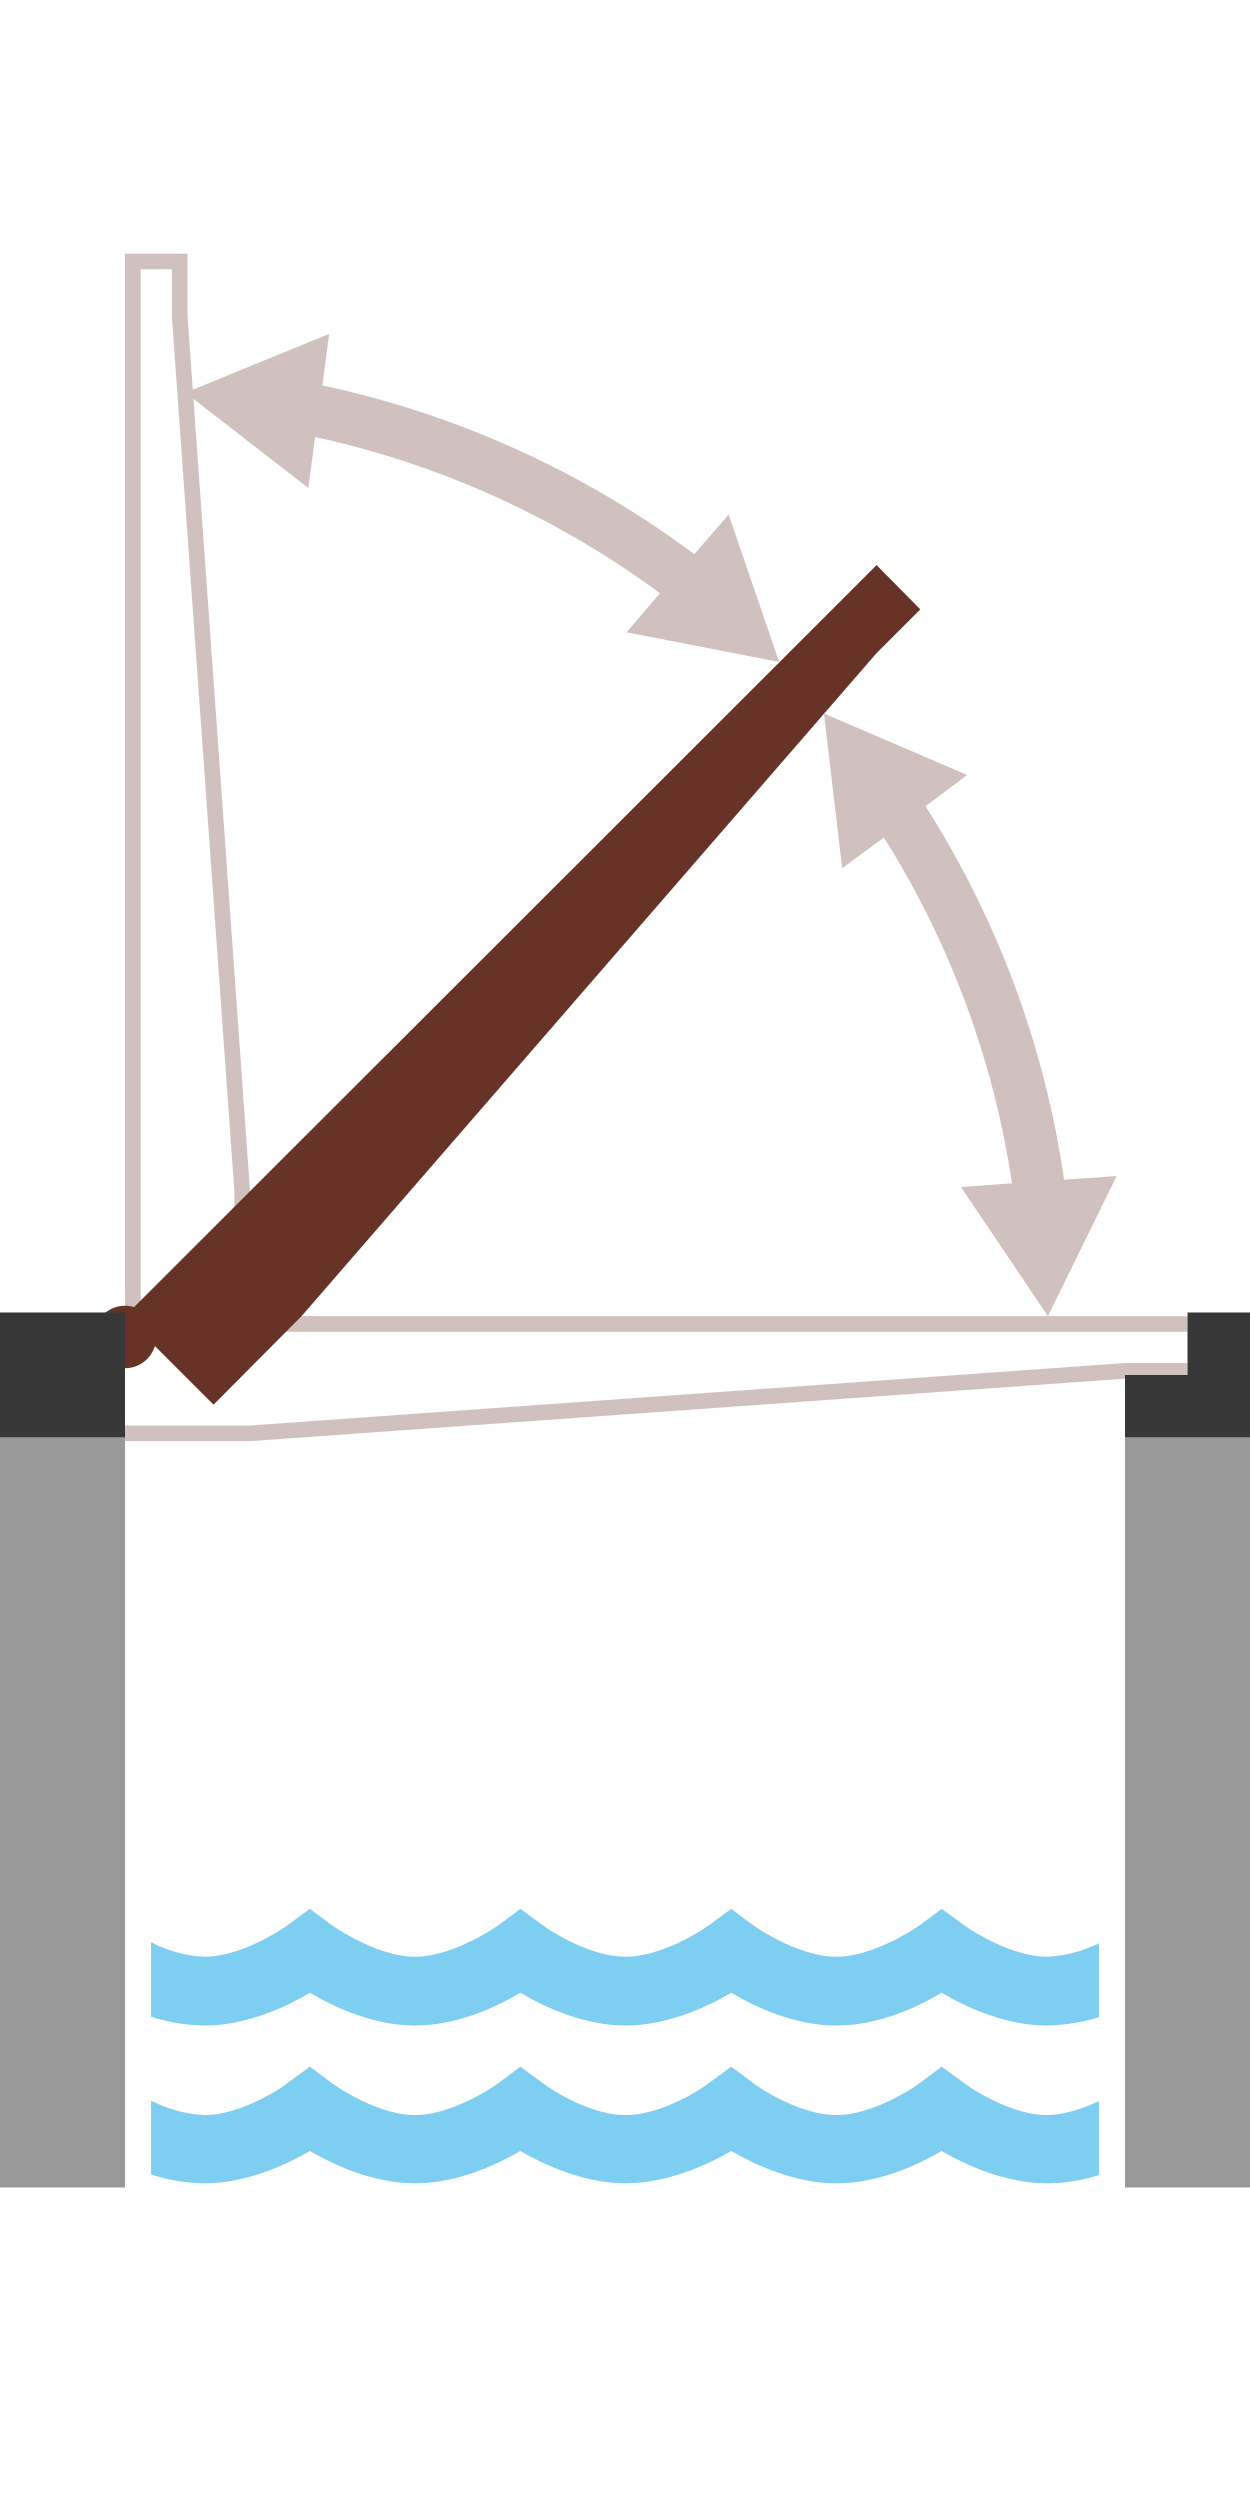
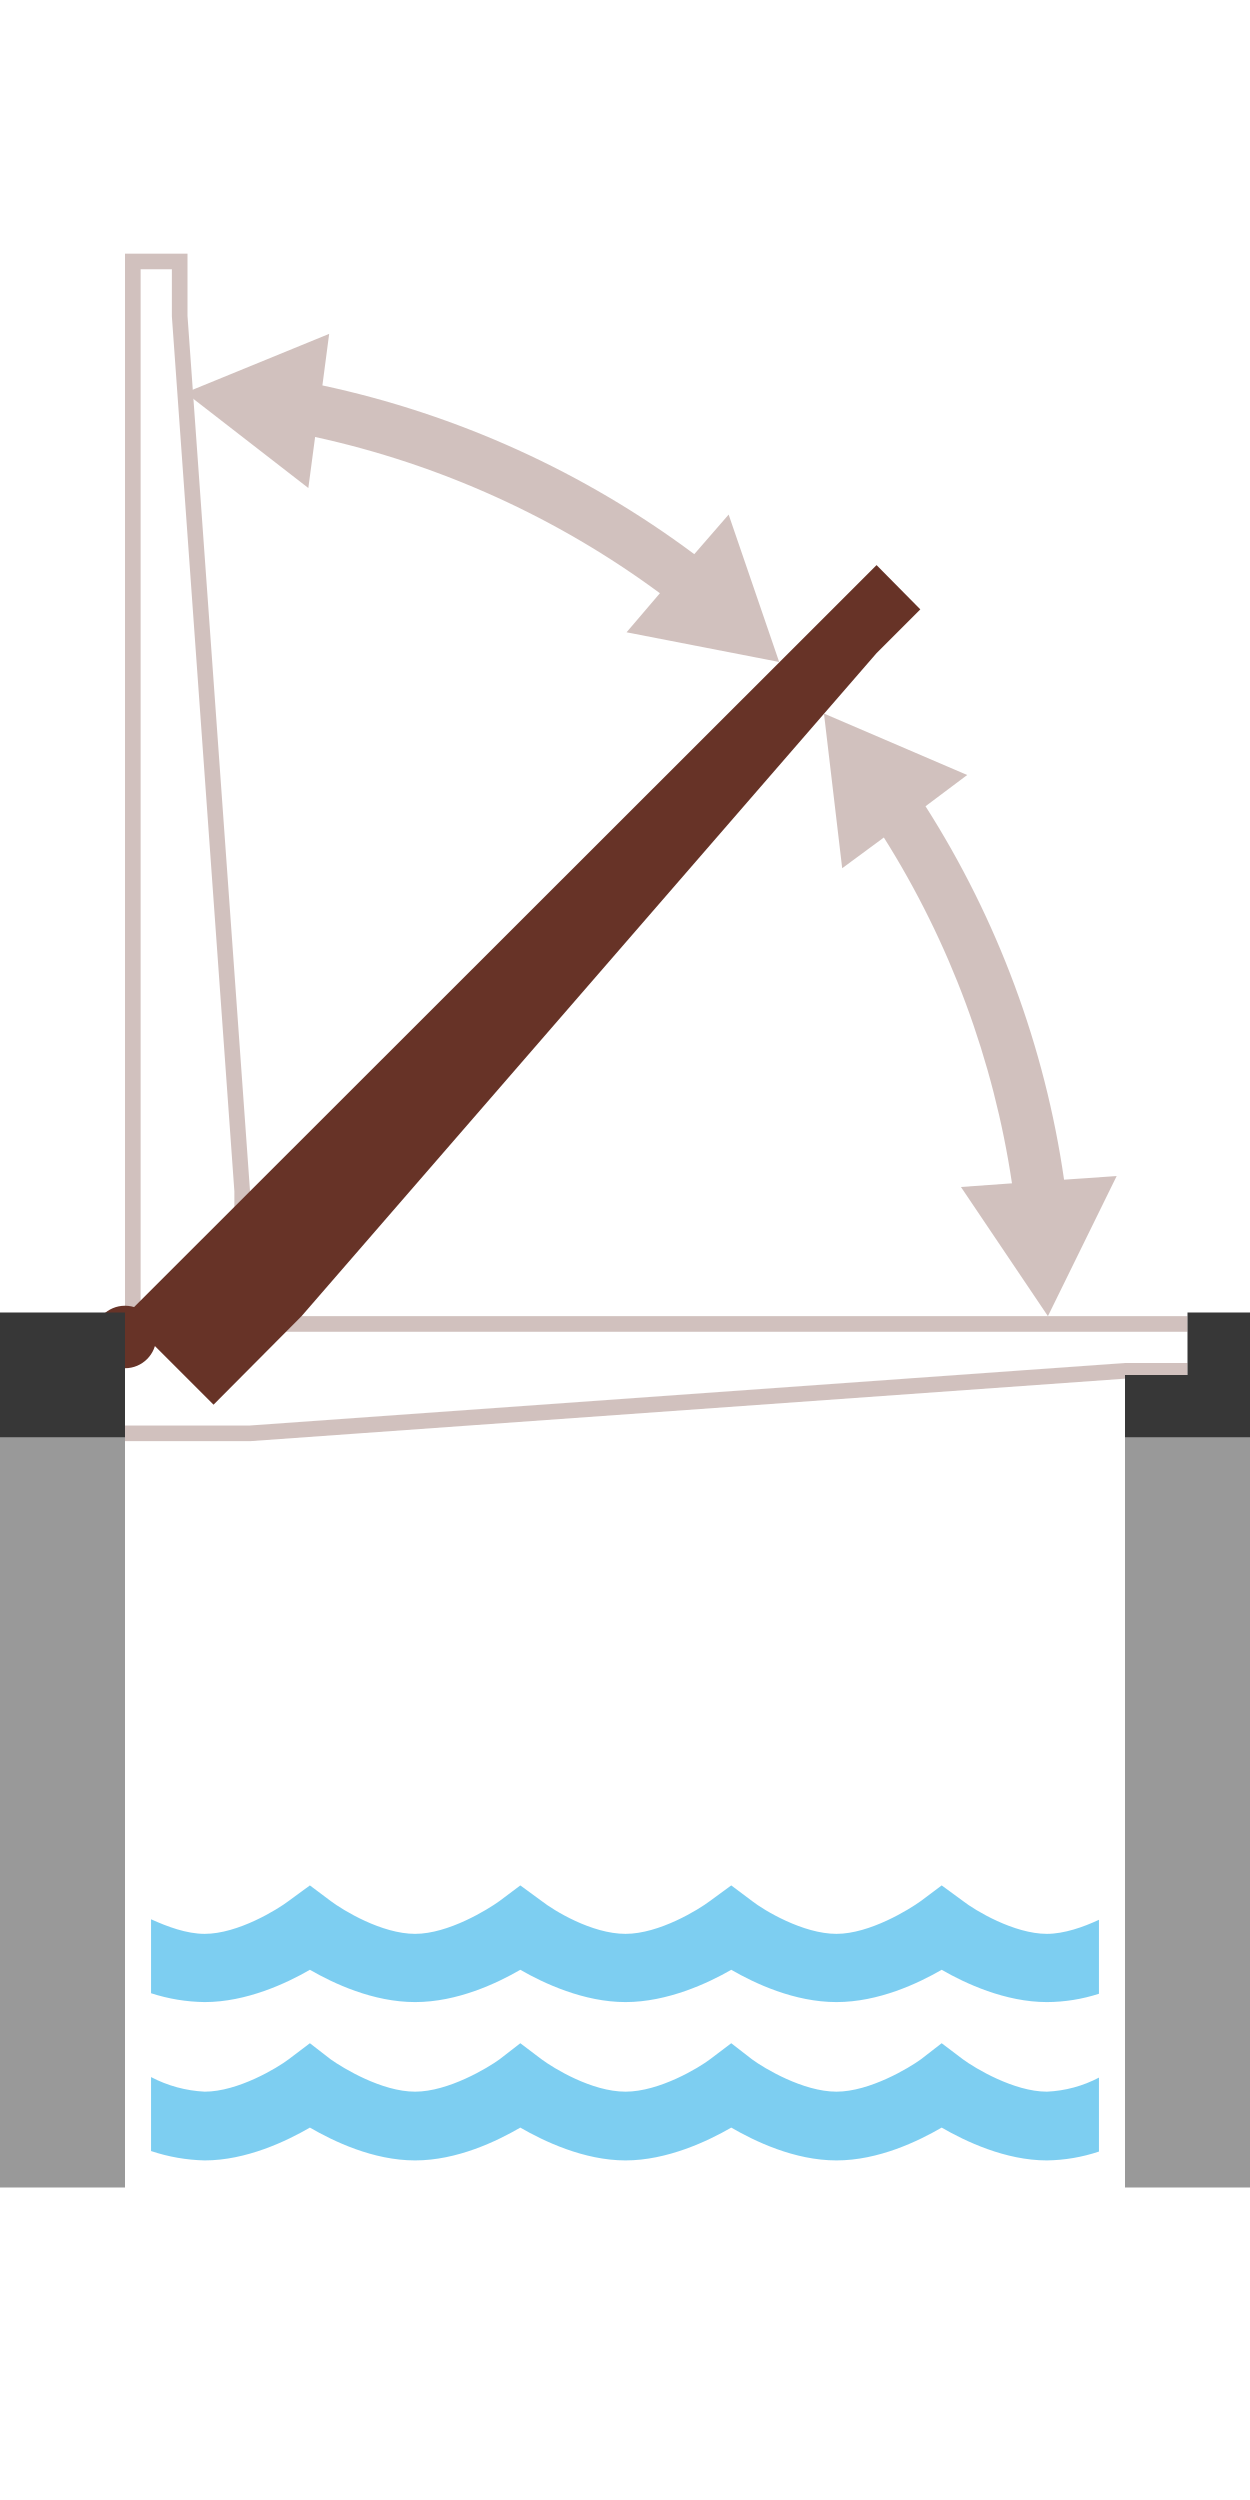
- <svg xmlns="http://www.w3.org/2000/svg" data-name="Layer 1" height="480" viewBox="0 0 240 480" width="240">
-   <path fill="none" stroke="#d1c1be" stroke-miterlimit="10" stroke-width="3" d="M25.5 60.7v192h21v-24l-12-168V50.2h-9v10.5zM228 254.2H24M24 275.2h24l168-12h12" />
+ <svg xmlns="http://www.w3.org/2000/svg" data-name="Layer 1" height="480" id="73051eb2-ae2a-46f3-ae07-bc39e3bb6927" viewBox="0 0 240 480" width="240">
+   <polygon fill="none" points="25.5 60.7 25.5 252.7 46.5 252.7 46.5 228.7 34.5 60.7 34.5 50.2 25.5 50.2 25.5 60.7" stroke="#d1c1be" stroke-miterlimit="10" stroke-width="3" />
+   <polyline fill="none" points="228 254.2 216 254.2 24 254.2" stroke="#d1c1be" stroke-miterlimit="10" stroke-width="3" />
+   <polyline fill="none" points="24 275.2 48 275.2 216 263.2 228 263.2" stroke="#d1c1be" stroke-miterlimit="10" stroke-width="3" />
  <circle cx="24" cy="256.7" fill="#673327" r="6" />
-   <path fill="#999" d="M216 276h24v144h-24zM0 276h24v144H0z" />
-   <path fill="#373737" d="M240 276h-24v-12h12v-12h12v24zM0 252h24v24H0z" />
-   <g fill="#7dcef1">
-     <path d="M184.9 399.8l-4.1-3-4 3c-2.2 1.7-9.8 6.3-16.2 6.3s-13.9-4.5-16.2-6.3l-4-3-4.1 3c-2.1 1.7-9.7 6.3-16.2 6.3s-13.8-4.5-16.1-6.3l-4.1-3-4 3c-2.2 1.7-9.8 6.3-16.2 6.3s-13.8-4.5-16.2-6.3l-4-3-4.1 3c-2.1 1.7-9.7 6.3-16.1 6.3a24.8 24.8 0 0 1-10.3-2.8v14.2a34.7 34.7 0 0 0 10.3 1.7c8 0 15.7-3.6 20.2-6.2 4.5 2.6 12.1 6.2 20.2 6.2s15.7-3.6 20.2-6.2c4.5 2.6 12.2 6.2 20.2 6.2s15.8-3.6 20.3-6.2c4.5 2.6 12.1 6.2 20.2 6.2s15.7-3.6 20.2-6.2c4.5 2.6 12.2 6.2 20.2 6.2a32.7 32.7 0 0 0 10-1.6v-14.2c-3 1.4-6.7 2.7-10 2.7-6.3 0-13.8-4.5-16.1-6.3zM184.9 369.5l-4.1-3-4 3c-2.2 1.6-9.8 6.2-16.2 6.2s-13.9-4.5-16.2-6.2l-4-3-4.1 3c-2.1 1.6-9.7 6.2-16.2 6.2s-13.8-4.5-16.1-6.2l-4.1-3-4 3c-2.2 1.6-9.8 6.2-16.2 6.2s-13.8-4.5-16.2-6.2l-4-3-4.1 3c-2.1 1.6-9.7 6.2-16.1 6.2a24.8 24.8 0 0 1-10.3-2.8v14.3a34.7 34.7 0 0 0 10.3 1.7c8 0 15.7-3.6 20.2-6.3 4.5 2.7 12.1 6.3 20.2 6.3s15.7-3.6 20.2-6.3c4.5 2.7 12.2 6.3 20.2 6.3s15.8-3.6 20.3-6.3c4.5 2.7 12.1 6.3 20.2 6.3s15.7-3.6 20.2-6.3c4.5 2.7 12.2 6.3 20.2 6.3a36.1 36.1 0 0 0 10-1.6v-14.2a25.1 25.1 0 0 1-10 2.6c-6.3 0-13.8-4.5-16.1-6.2z" />
+   <rect fill="#999" height="144" width="24" x="216" y="276" />
+   <rect fill="#999" height="144" width="24" y="276" />
+   <polygon fill="#373737" points="240 276 228 276 216 276 216 264 228 264 228 252 240 252 240 264 240 276" />
+   <rect fill="#373737" height="24" width="24" y="252" />
+   <polygon fill="#673327" points="159.8 117 24 252.7 41 269.7 57.9 252.7 168.3 125.4 176.7 117 168.3 108.5 159.8 117" />
+   <path d="M204.3,226.5a181.7,181.7,0,0,0-26.6-71.7l8-6L158.2,137l3.5,29.7,8-5.9a172.2,172.2,0,0,1,24.6,66.4l-9.8.7,16.7,24.8,13.2-26.9Z" fill="#d1c1be" />
+   <path d="M149.6,127.1l-9.7-28.3-6.6,7.6A183.8,183.8,0,0,0,61.9,74l1.3-9.9L35.6,75.4,59.2,93.7l1.3-9.8a173.8,173.8,0,0,1,66.2,30l-6.4,7.5Z" fill="#d1c1be" />
+   <g>
+     <path d="M184.9,395.4l-4.1-3.1-4,3.1c-2.2,1.6-9.8,6.2-16.2,6.2s-13.9-4.5-16.2-6.2l-4-3.1-4.1,3.1c-2.1,1.6-9.7,6.2-16.2,6.2s-13.8-4.5-16.1-6.2l-4.1-3.1-4,3.1c-2.2,1.6-9.8,6.2-16.2,6.2s-13.8-4.5-16.2-6.2l-4-3.1-4.1,3.1c-2.1,1.6-9.7,6.2-16.1,6.2A24.8,24.8,0,0,1,29,398.8V413a34.8,34.8,0,0,0,10.3,1.8c8,0,15.7-3.7,20.2-6.3,4.5,2.6,12.1,6.3,20.2,6.3s15.7-3.7,20.2-6.3c4.5,2.6,12.2,6.3,20.2,6.3s15.8-3.7,20.3-6.3c4.5,2.6,12.1,6.3,20.2,6.3s15.7-3.7,20.2-6.3c4.5,2.6,12.2,6.3,20.2,6.3a32.8,32.8,0,0,0,10-1.7V398.9a23.7,23.7,0,0,1-10,2.7C194.7,401.6,187.2,397.1,184.9,395.4Z" fill="#7dcef1" />
+     <path d="M184.9,365l-4.1-3-4,3c-2.2,1.6-9.8,6.3-16.2,6.3s-13.9-4.5-16.2-6.3l-4-3-4.1,3c-2.1,1.6-9.7,6.3-16.2,6.3s-13.8-4.5-16.1-6.3l-4.1-3-4,3c-2.2,1.6-9.8,6.3-16.2,6.3s-13.8-4.5-16.2-6.3l-4-3-4.1,3c-2.1,1.6-9.7,6.3-16.1,6.3-3.5,0-7.2-1.4-10.3-2.8v14.2a34.7,34.7,0,0,0,10.3,1.7c8,0,15.7-3.6,20.2-6.2,4.5,2.6,12.1,6.2,20.2,6.2s15.7-3.6,20.2-6.2c4.5,2.6,12.2,6.2,20.2,6.2s15.8-3.6,20.3-6.2c4.5,2.6,12.1,6.2,20.2,6.2s15.7-3.6,20.2-6.2c4.5,2.6,12.2,6.2,20.2,6.2a32.7,32.7,0,0,0,10-1.6V368.6c-3,1.4-6.7,2.7-10,2.7C194.7,371.3,187.2,366.8,184.9,365Z" fill="#7dcef1" />
  </g>
-   <path fill="#673327" d="M159.8 117L24 252.7l17 17 16.9-17 110.4-127.3 8.4-8.4-8.4-8.5-8.5 8.5z" />
-   <path d="M204.3 226.5a181.7 181.7 0 0 0-26.6-71.7l8-6-27.5-11.8 3.5 29.7 8-5.9a172.2 172.2 0 0 1 24.6 66.4l-9.8.7 16.7 24.8 13.2-26.9zM149.6 127.1l-9.7-28.3-6.6 7.6A183.8 183.8 0 0 0 61.9 74l1.3-9.9-27.6 11.3 23.6 18.3 1.3-9.8a173.8 173.8 0 0 1 66.2 30l-6.4 7.5z" fill="#d1c1be" />
  <text font-family="RijksoverheidSansWebText-Bold, RijksoverheidSansWebText, sans-serif" font-size="36" font-weight="700" text-anchor="middle" x="120" y="465" />
</svg>
